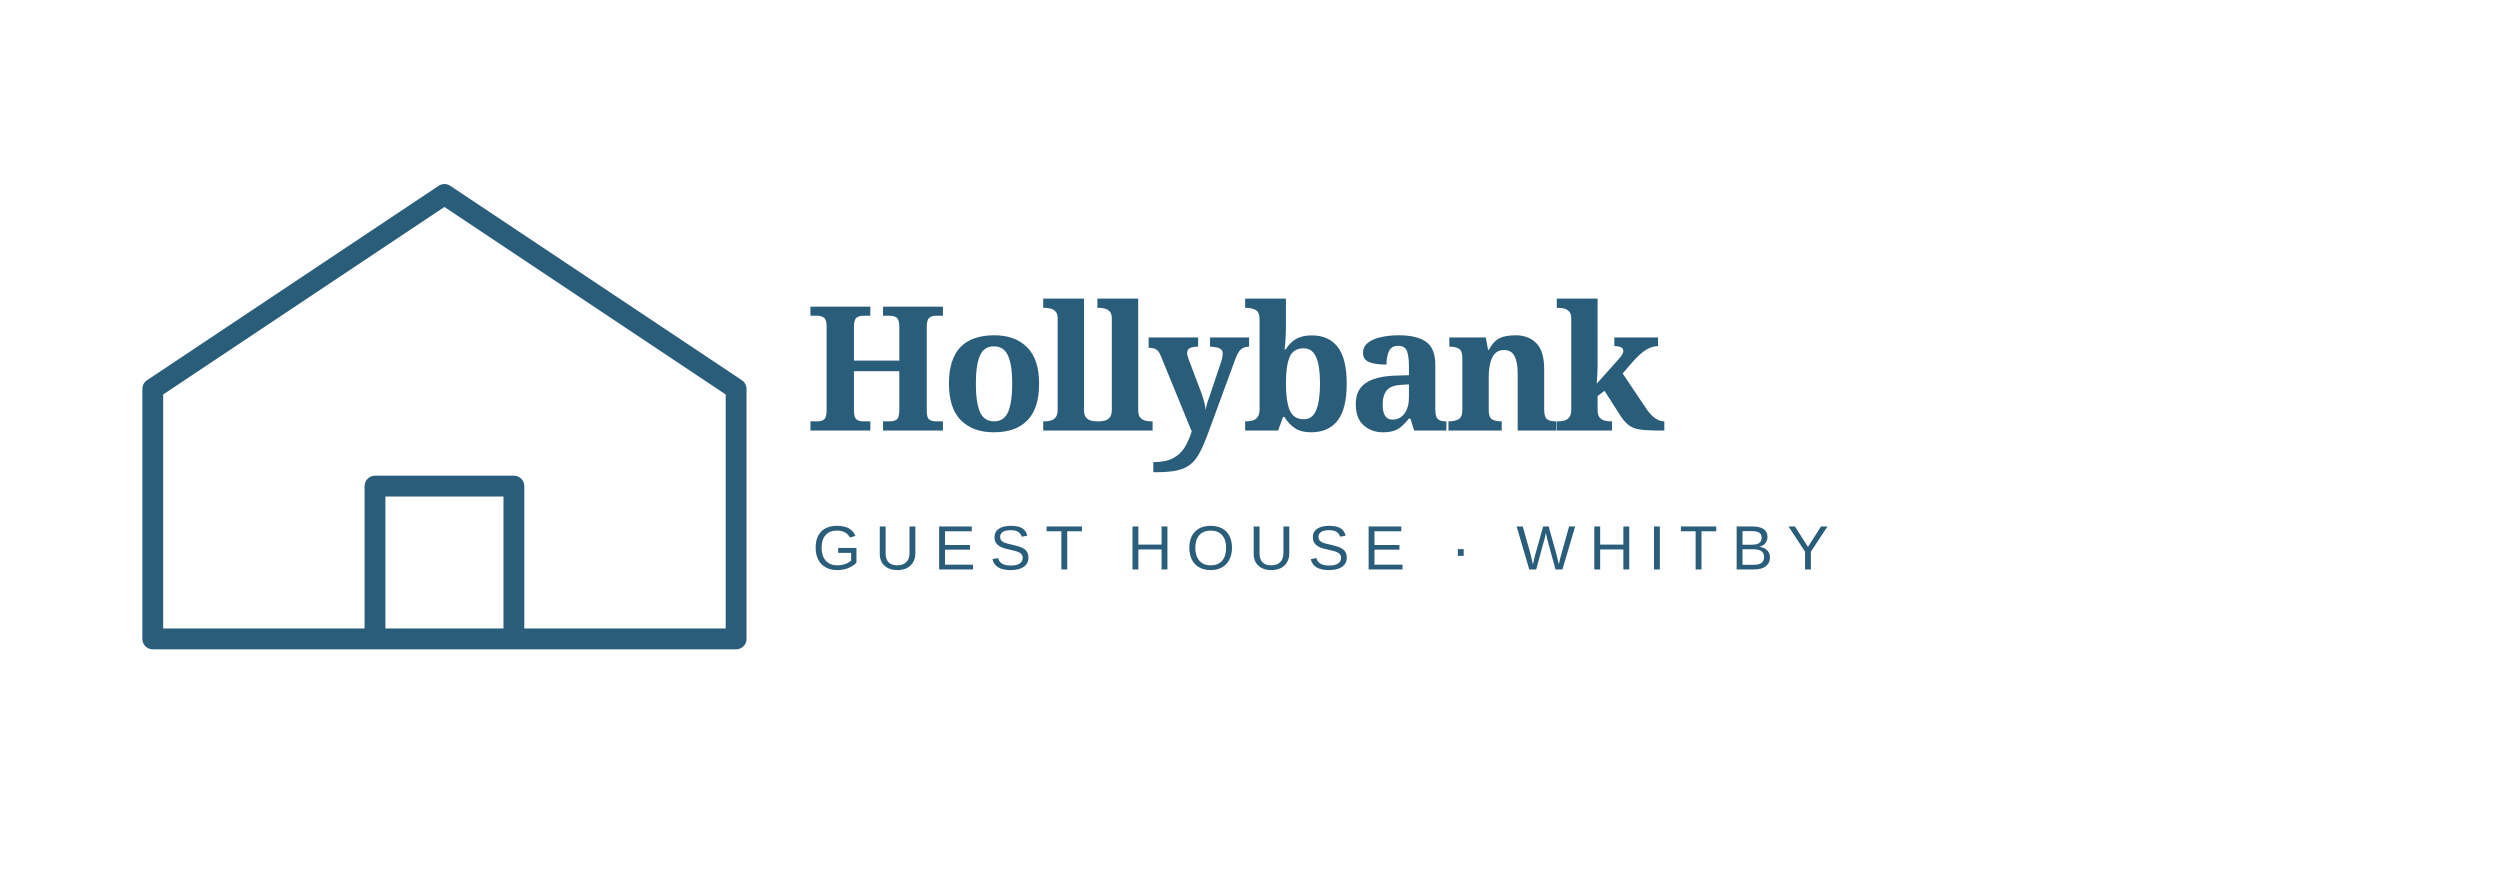
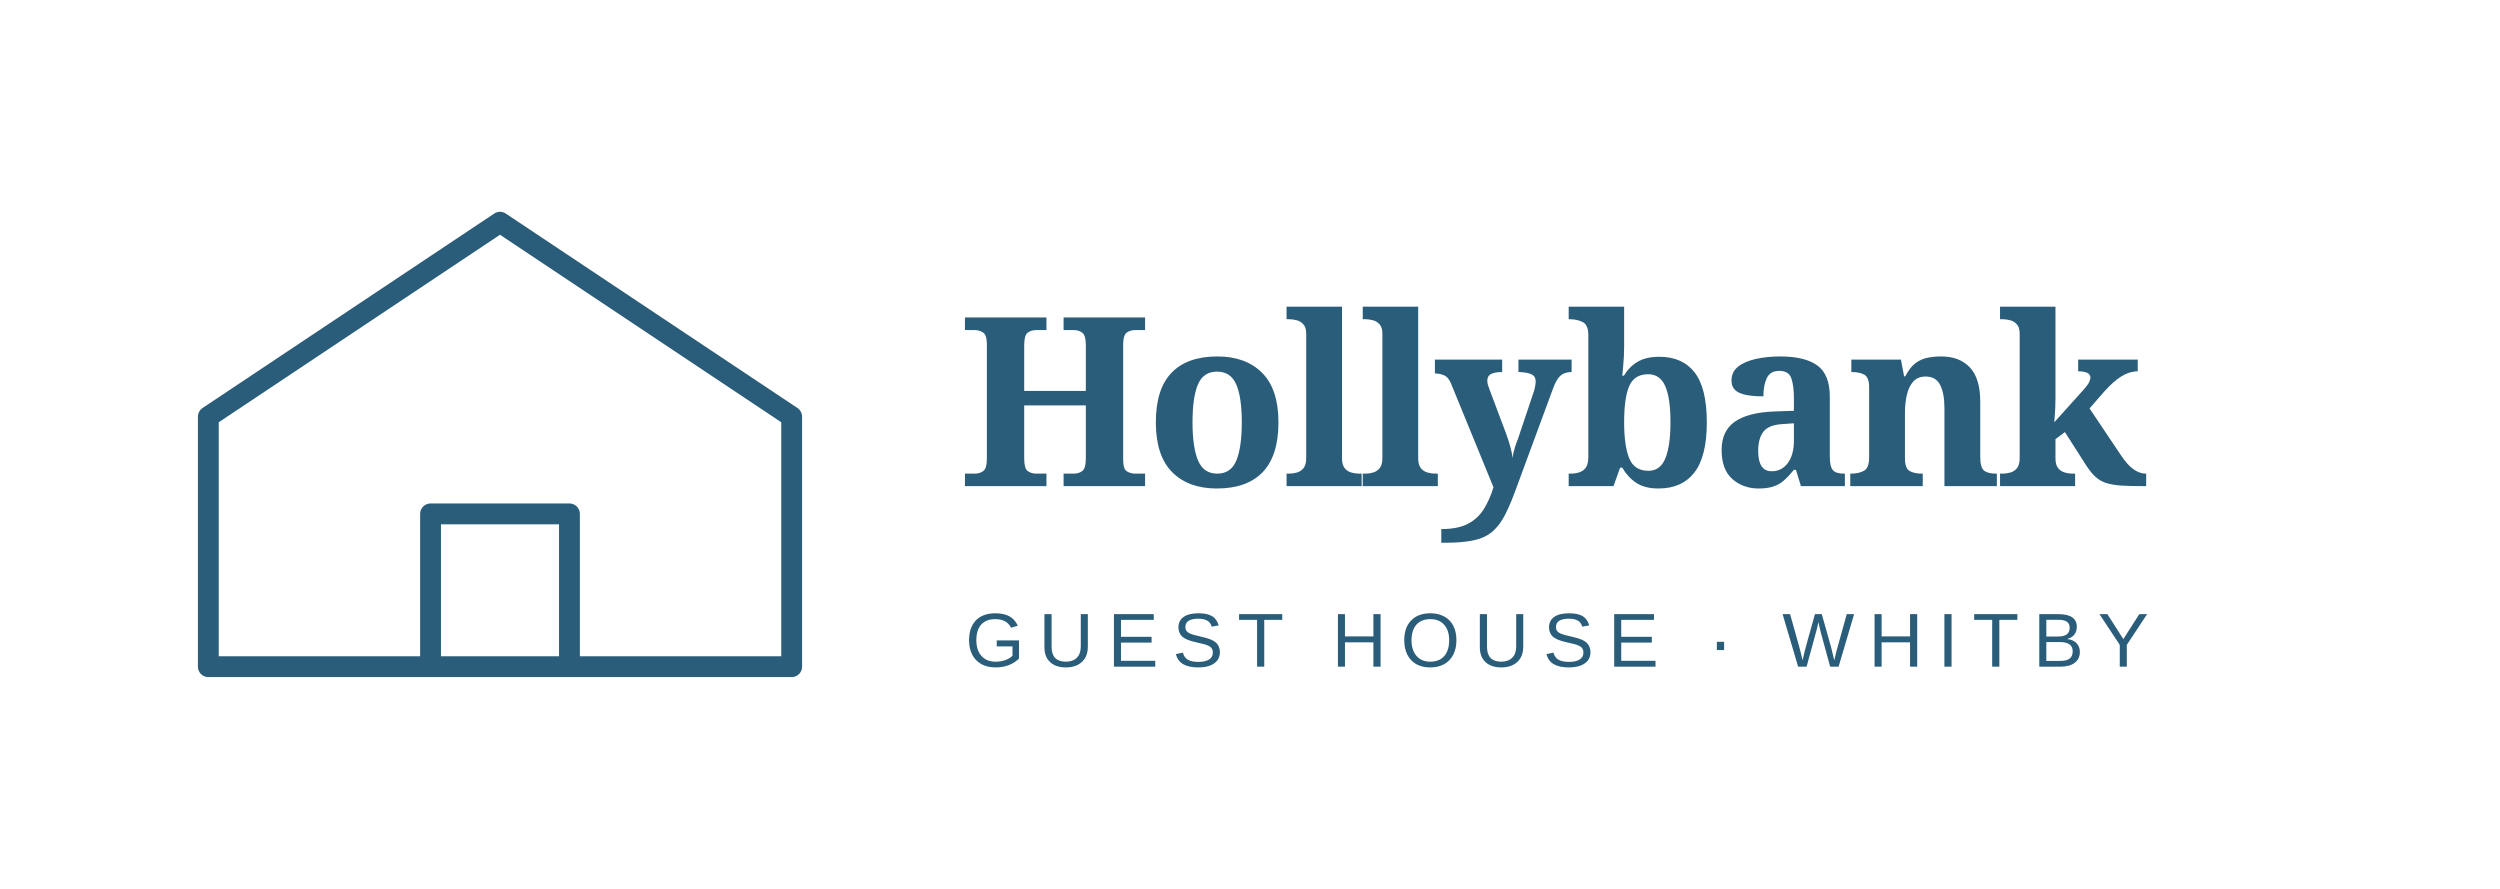
<svg xmlns="http://www.w3.org/2000/svg" width="360" height="128" viewBox="0 0 360 128" fill="#2a5d7a" color="#2a5d7a" role="img" aria-label="Hollybank original mark">
-   <g>
+   <g transform="translate(8 4)">
    <path d="M22 92 V56 L64 28 L106 56 V92z M54 92 V70 h20 v22" fill="none" stroke="currentColor" stroke-width="3" stroke-linejoin="round" />
  </g>
-   <text x="116" y="62" font-family="Georgia,serif" font-size="25" font-weight="700" letter-spacing="-1">Hollybank</text>
-   <text x="117" y="82" font-family="Arial,sans-serif" font-size="9" letter-spacing="2">GUEST HOUSE · WHITBY</text>
+   <text x="138" y="70" font-family="Georgia,serif" font-size="34" font-weight="700" letter-spacing="-1" textLength="176" lengthAdjust="spacingAndGlyphs">Hollybank</text>
+   <text x="139" y="96" font-family="Arial,sans-serif" font-size="11" letter-spacing="2" textLength="164" lengthAdjust="spacing">GUEST HOUSE · WHITBY</text>
</svg>
